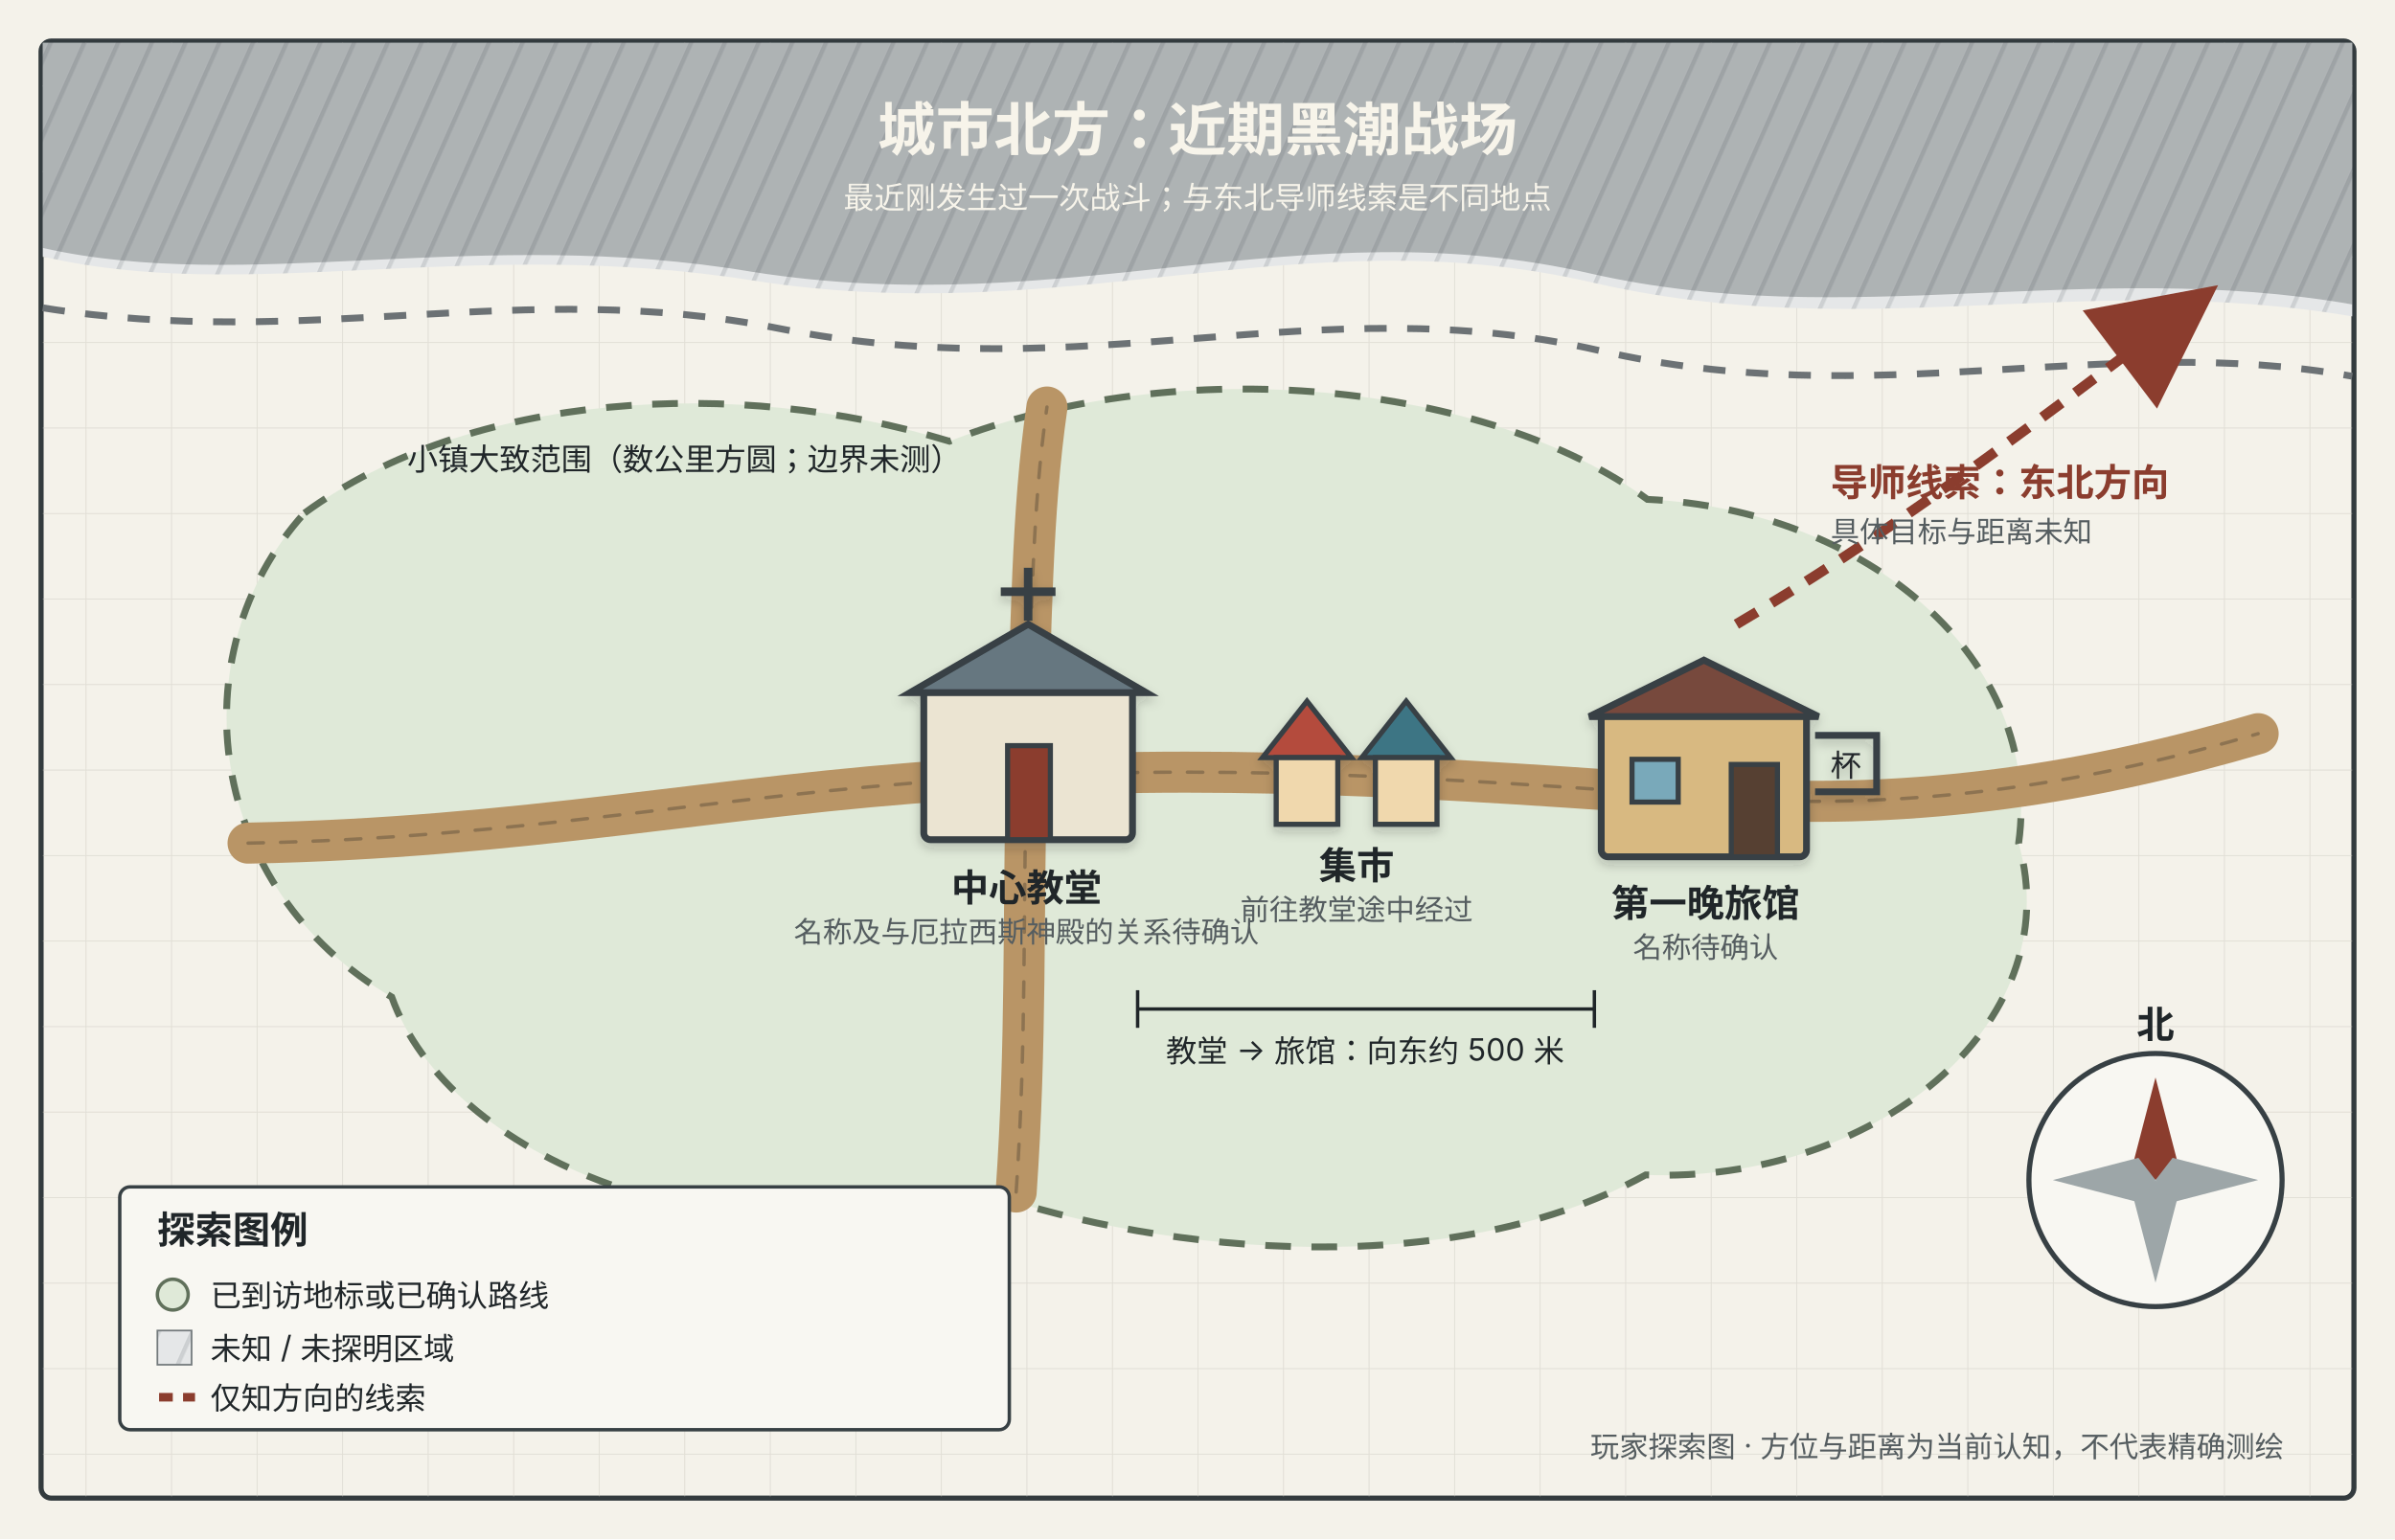
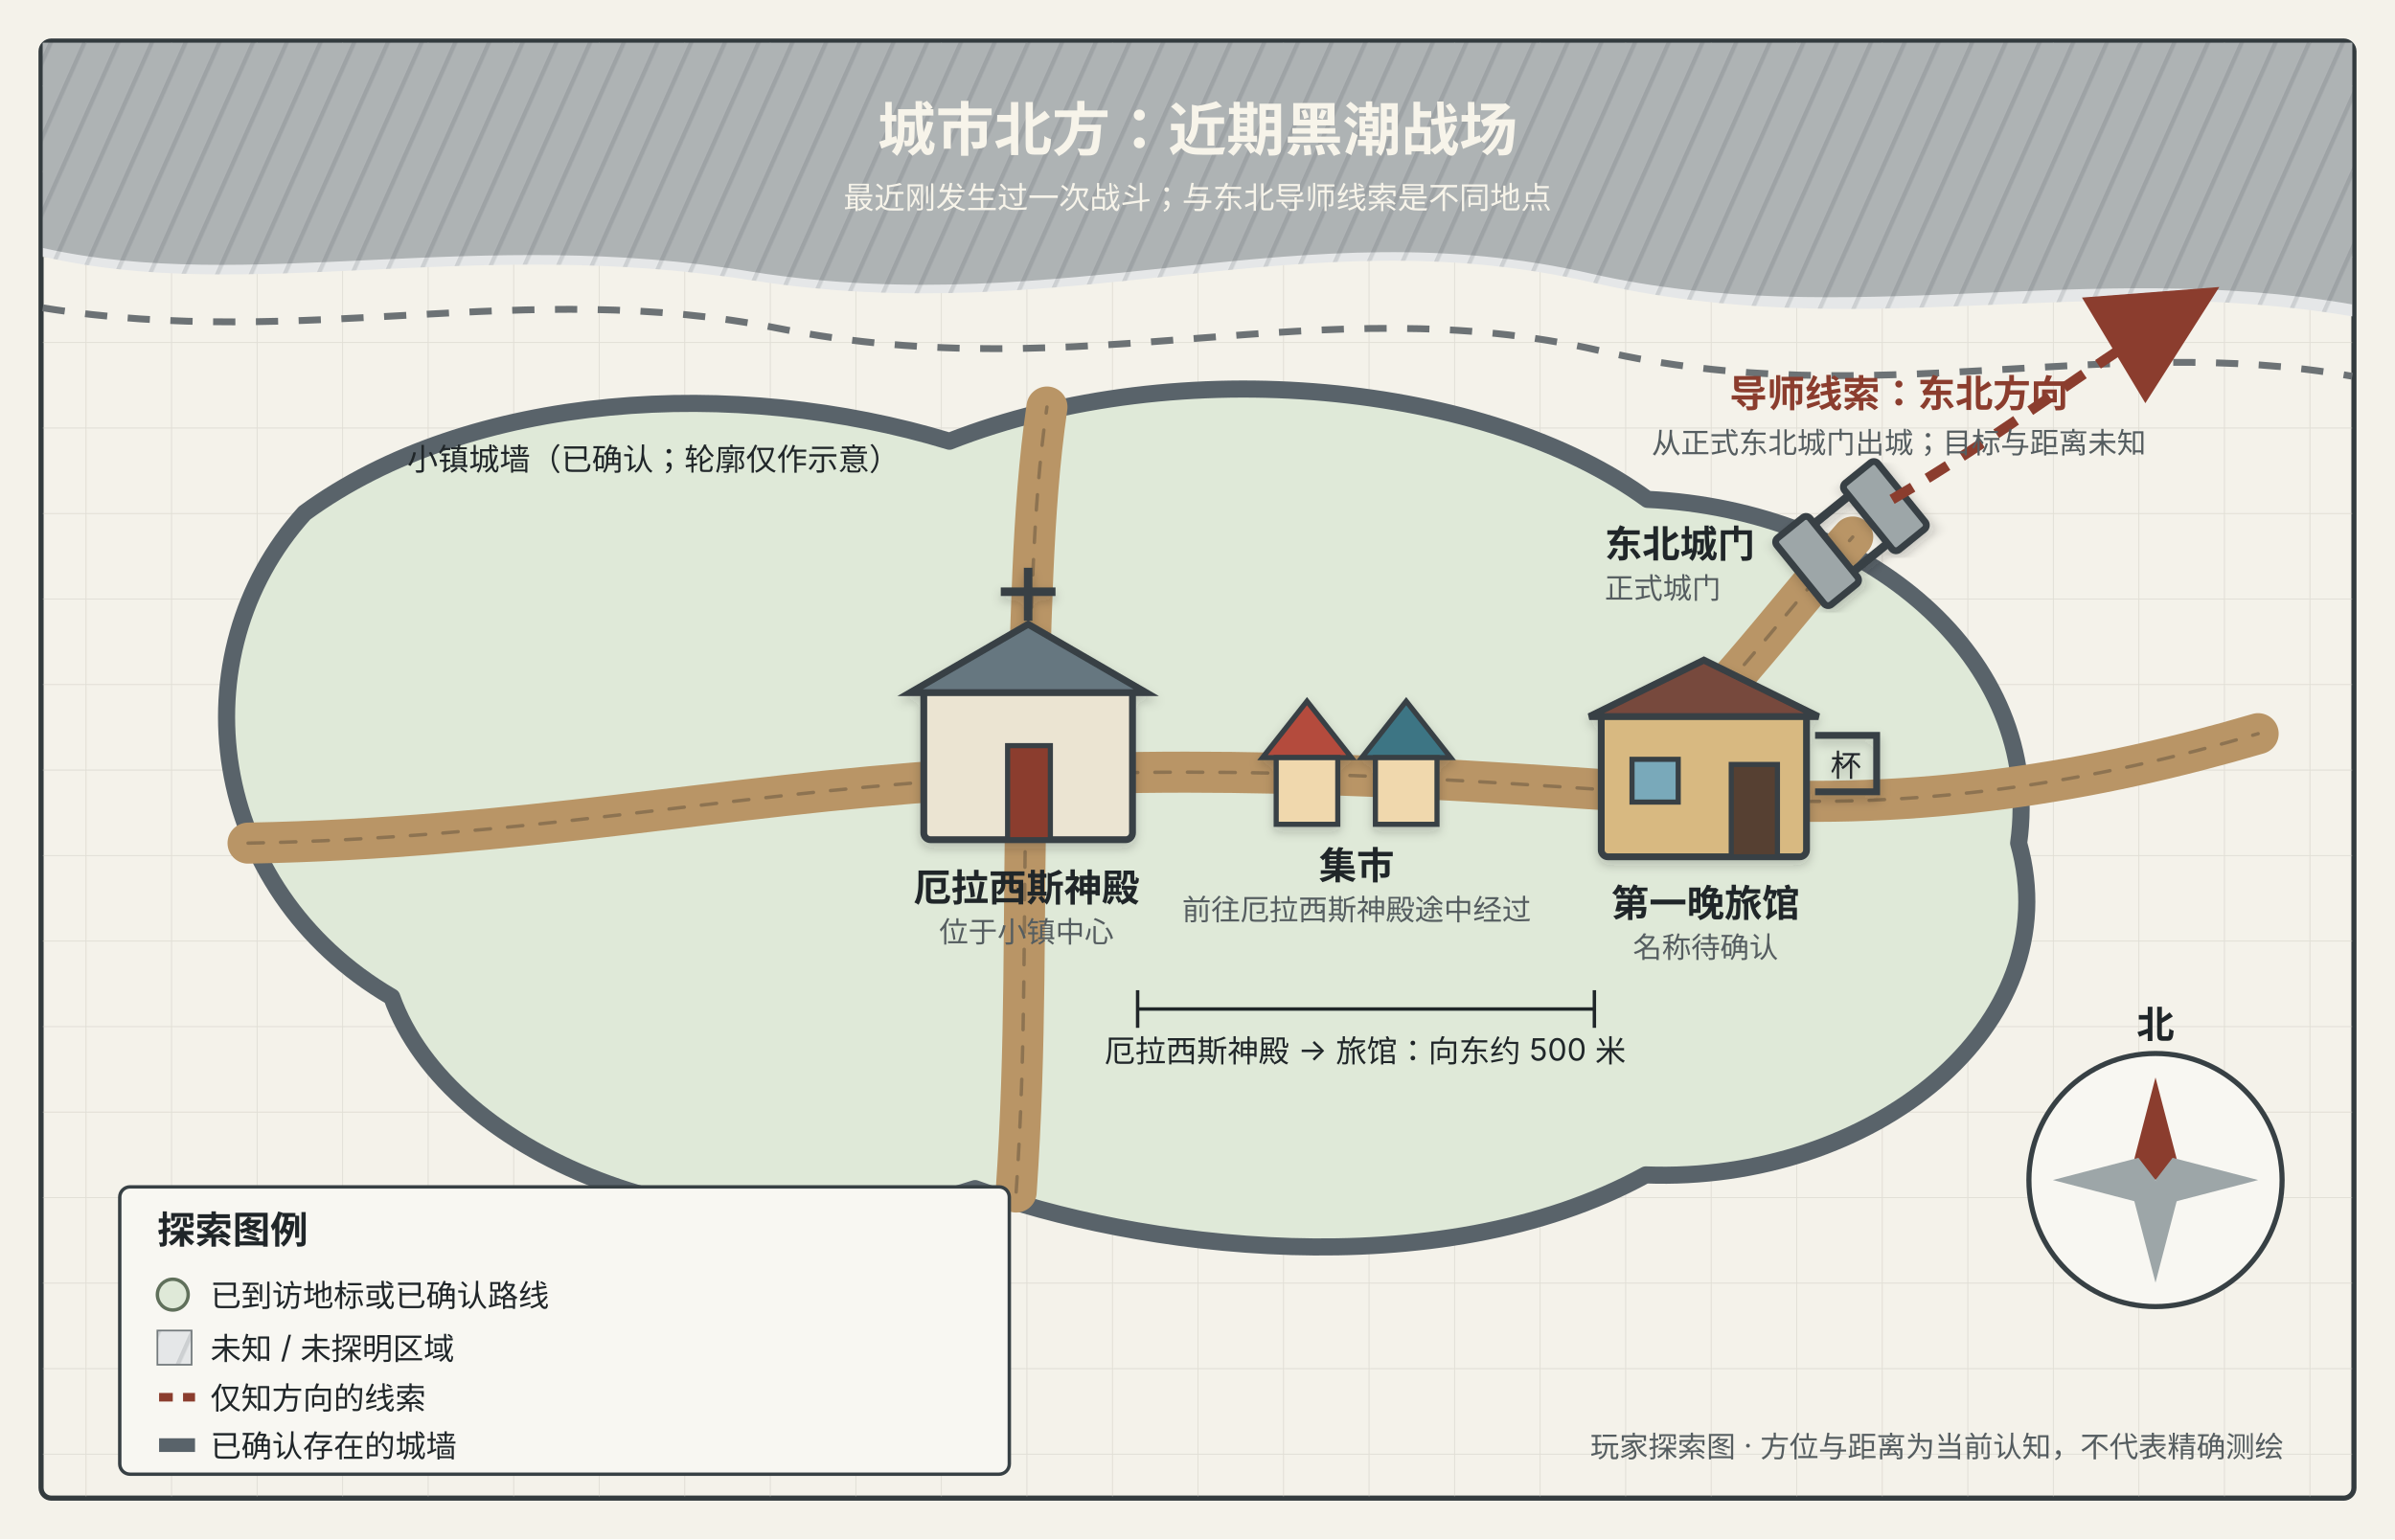
<svg xmlns="http://www.w3.org/2000/svg" width="1400" height="900" viewBox="0 0 1400 900" role="img" aria-labelledby="title desc">
  <defs>
    <pattern id="grid" width="50" height="50" patternUnits="userSpaceOnUse">
      <path d="M 50 0 L 0 0 0 50" fill="none" stroke="#c9c7bd" stroke-width="1" opacity="0.45" />
    </pattern>
    <pattern id="fog" width="18" height="18" patternUnits="userSpaceOnUse" patternTransform="rotate(24)">
      <rect width="18" height="18" fill="#e5e7e8" />
      <line x1="0" y1="0" x2="0" y2="18" stroke="#a6aaad" stroke-width="5" opacity="0.38" />
    </pattern>
    <marker id="arrow" markerWidth="12" markerHeight="12" refX="10" refY="6" orient="auto">
      <path d="M0,0 L12,6 L0,12 Z" fill="#8b3d2e" />
    </marker>
    <filter id="shadow" x="-20%" y="-20%" width="140%" height="140%">
      <feDropShadow dx="0" dy="3" stdDeviation="3" flood-color="#202629" flood-opacity="0.22" />
    </filter>
    <style>
      .label { font-family: Inter, "Noto Sans SC", "Microsoft YaHei", sans-serif; fill: #202629; letter-spacing: 0; }
      .small { font-size: 18px; }
      .medium { font-size: 22px; font-weight: 650; }
      .large { font-size: 34px; font-weight: 750; }
      .note { fill: #555d60; font-size: 17px; }
      .light { fill: #f7f4ea; }
      .accent { fill: #8b3d2e; }
      .road { fill: none; stroke: #b99566; stroke-width: 24; stroke-linecap: round; stroke-linejoin: round; }
      .road-edge { fill: none; stroke: #7f684a; stroke-width: 2; stroke-linecap: round; stroke-dasharray: 9 10; opacity: 0.75; }
    </style>
  </defs>
  <rect width="1400" height="900" fill="#f4f2ea" />
  <rect x="24" y="24" width="1352" height="852" rx="6" fill="none" stroke="#333b3e" stroke-width="3" />
  <rect x="25" y="25" width="1350" height="850" fill="url(#grid)" />
  <path d="M25 25 H1375 V185 C1215 158 1090 202 930 165 C760 126 625 193 440 164 C275 138 145 178 25 150 Z" fill="url(#fog)" />
  <path d="M25 25 H1375 V178 C1220 151 1080 194 930 160 C760 121 625 188 440 159 C280 132 145 172 25 145 Z" fill="#394246" opacity="0.32" />
  <path d="M25 180 C180 205 305 162 455 192 C635 228 770 167 935 205 C1095 242 1230 194 1375 220" fill="none" stroke="#6c7275" stroke-width="4" stroke-dasharray="13 12" />
  <text x="700" y="88" text-anchor="middle" class="label large light" style="fill:#f7f4ea">城市北方：近期黑潮战场</text>
  <text x="700" y="122" text-anchor="middle" class="label small light" style="fill:#f7f4ea">最近刚发生过一次战斗；与东北导师线索是不同地点</text>
-   <path d="M178 300 C275 229 430 220 555 258 C690 205 870 224 963 292 C1091 298 1195 385 1180 493 C1210 600 1094 692 962 687 C840 754 662 729 570 695 C420 744 262 676 229 583 C121 520 103 383 178 300 Z" fill="#dfe9d8" stroke="#60705b" stroke-width="4" stroke-dasharray="15 12" />
-   <text x="238" y="275" class="label small" fill="#53634f">小镇大致范围（数公里方圆；边界未测）</text>
+   <path d="M178 300 C275 229 430 220 555 258 C690 205 870 224 963 292 C1091 298 1195 385 1180 493 C1210 600 1094 692 962 687 C840 754 662 729 570 695 C420 744 262 676 229 583 C121 520 103 383 178 300 Z" fill="#dfe9d8" stroke="#59636a" stroke-width="10" stroke-linejoin="round" />
+   <text x="238" y="275" class="label small" fill="#53634f">小镇城墙（已确认；轮廓仅作示意）</text>
  <path class="road" d="M145 493 C305 490 420 465 560 456 C705 446 835 454 1010 467 C1122 474 1225 457 1320 429" />
  <path class="road-edge" d="M145 493 C305 490 420 465 560 456 C705 446 835 454 1010 467 C1122 474 1225 457 1320 429" />
  <path class="road" d="M594 697 C600 610 598 538 600 450 C603 365 603 300 612 238" />
  <path class="road-edge" d="M594 697 C600 610 598 538 600 450 C603 365 603 300 612 238" />
+   <path class="road" d="M952 455 C1000 419 1038 364 1083 314" />
+   <path class="road-edge" d="M952 455 C1000 419 1038 364 1083 314" />
+   <g transform="translate(1082 312) rotate(-39)" filter="url(#shadow)">
+     <rect x="-38" y="-25" width="25" height="50" rx="3" fill="#9da6a8" stroke="#374044" stroke-width="4" />
+     <rect x="13" y="-25" width="25" height="50" rx="3" fill="#9da6a8" stroke="#374044" stroke-width="4" />
+     <path d="M-13 -18 H13 M-13 18 H13" stroke="#374044" stroke-width="5" />
+   </g>
+   <text x="938" y="326" class="label medium">东北城门</text>
+   <text x="938" y="350" class="label note">正式城门</text>
  <g transform="translate(540 375)" filter="url(#shadow)">
    <rect x="0" y="24" width="122" height="92" rx="4" fill="#ebe4d2" stroke="#374044" stroke-width="4" />
    <path d="M-8 30 L61 -10 L130 30 Z" fill="#667780" stroke="#374044" stroke-width="4" />
    <rect x="49" y="61" width="25" height="55" fill="#8b3d2e" stroke="#374044" stroke-width="3" />
    <path d="M61 -12 V-43 M45 -29 H77" stroke="#374044" stroke-width="5" />
  </g>
-   <text x="600" y="527" text-anchor="middle" class="label medium">中心教堂</text>
-   <text x="600" y="551" text-anchor="middle" class="label note">名称及与厄拉西斯神殿的关系待确认</text>
+   <text x="600" y="527" text-anchor="middle" class="label medium">厄拉西斯神殿</text>
+   <text x="600" y="551" text-anchor="middle" class="label note">位于小镇中心</text>
  <g transform="translate(738 410)" filter="url(#shadow)">
    <path d="M0 33 L26 0 L52 33 Z" fill="#b44b3d" stroke="#374044" stroke-width="3" />
    <rect x="8" y="33" width="36" height="39" fill="#f0d8ad" stroke="#374044" stroke-width="3" />
    <path d="M58 33 L84 0 L110 33 Z" fill="#3d7484" stroke="#374044" stroke-width="3" />
    <rect x="66" y="33" width="36" height="39" fill="#f0d8ad" stroke="#374044" stroke-width="3" />
  </g>
  <text x="793" y="514" text-anchor="middle" class="label medium">集市</text>
-   <text x="793" y="538" text-anchor="middle" class="label note">前往教堂途中经过</text>
+   <text x="793" y="538" text-anchor="middle" class="label note">前往厄拉西斯神殿途中经过</text>
  <g transform="translate(936 391)" filter="url(#shadow)">
    <rect x="0" y="24" width="120" height="86" rx="4" fill="#d8b981" stroke="#374044" stroke-width="4" />
    <path d="M-7 28 L60 -5 L127 28 Z" fill="#77483c" stroke="#374044" stroke-width="4" />
    <rect x="18" y="53" width="27" height="25" fill="#79a9ba" stroke="#374044" stroke-width="3" />
    <rect x="76" y="56" width="27" height="54" fill="#563f31" stroke="#374044" stroke-width="3" />
    <path d="M125 39 H161 V72 H125" fill="none" stroke="#374044" stroke-width="4" />
    <text x="143" y="63" text-anchor="middle" class="label small">杯</text>
  </g>
  <text x="997" y="536" text-anchor="middle" class="label medium">第一晚旅馆</text>
  <text x="997" y="560" text-anchor="middle" class="label note">名称待确认</text>
  <path d="M665 590 H932" stroke="#202629" stroke-width="2" />
  <path d="M665 579 V601 M932 579 V601" stroke="#202629" stroke-width="2" />
-   <text x="798" y="621" text-anchor="middle" class="label small">教堂 → 旅馆：向东约 500 米</text>
-   <path d="M1015 365 C1100 315 1180 255 1287 174" fill="none" stroke="#8b3d2e" stroke-width="6" stroke-dasharray="14 10" marker-end="url(#arrow)" />
-   <text x="1070" y="290" class="label medium accent" style="fill:#8b3d2e">导师线索：东北方向</text>
-   <text x="1070" y="317" class="label note">具体目标与距离未知</text>
+   <text x="798" y="621" text-anchor="middle" class="label small">厄拉西斯神殿 → 旅馆：向东约 500 米</text>
+   <path d="M1106 292 C1170 255 1222 213 1287 174" fill="none" stroke="#8b3d2e" stroke-width="6" stroke-dasharray="14 10" marker-end="url(#arrow)" />
+   <text x="1110" y="238" text-anchor="middle" class="label medium accent" style="fill:#8b3d2e">导师线索：东北方向</text>
+   <text x="1110" y="265" text-anchor="middle" class="label note">从正式东北城门出城；目标与距离未知</text>
  <g transform="translate(1260 690)">
    <circle cx="0" cy="0" r="74" fill="#f8f7f2" stroke="#374044" stroke-width="3" />
    <path d="M0 -60 L13 -10 L0 0 L-13 -10 Z" fill="#8b3d2e" />
    <path d="M0 60 L13 10 L0 0 L-13 10 Z" fill="#9da6a8" />
    <path d="M-60 0 L-10 -13 L0 0 L-10 13 Z M60 0 L10 -13 L0 0 L10 13 Z" fill="#9da6a8" />
    <text x="0" y="-83" text-anchor="middle" class="label medium">北</text>
  </g>
  <g transform="translate(70 694)">
-     <rect width="520" height="142" rx="6" fill="#f8f7f2" stroke="#374044" stroke-width="2" />
+     <rect width="520" height="168" rx="6" fill="#f8f7f2" stroke="#374044" stroke-width="2" />
    <text x="22" y="33" class="label medium">探索图例</text>
    <circle cx="31" cy="63" r="9" fill="#dfe9d8" stroke="#60705b" stroke-width="2" />
    <text x="53" y="70" class="label small">已到访地标或已确认路线</text>
    <rect x="22" y="84" width="20" height="20" fill="url(#fog)" stroke="#747a7d" />
    <text x="53" y="101" class="label small">未知 / 未探明区域</text>
    <line x1="23" y1="123" x2="44" y2="123" stroke="#8b3d2e" stroke-width="5" stroke-dasharray="8 6" />
    <text x="53" y="130" class="label small">仅知方向的线索</text>
+     <line x1="23" y1="151" x2="44" y2="151" stroke="#59636a" stroke-width="8" />
+     <text x="53" y="158" class="label small">已确认存在的城墙</text>
  </g>
  <text x="1335" y="852" text-anchor="end" class="label note">玩家探索图 · 方位与距离为当前认知，不代表精确测绘</text>
</svg>
